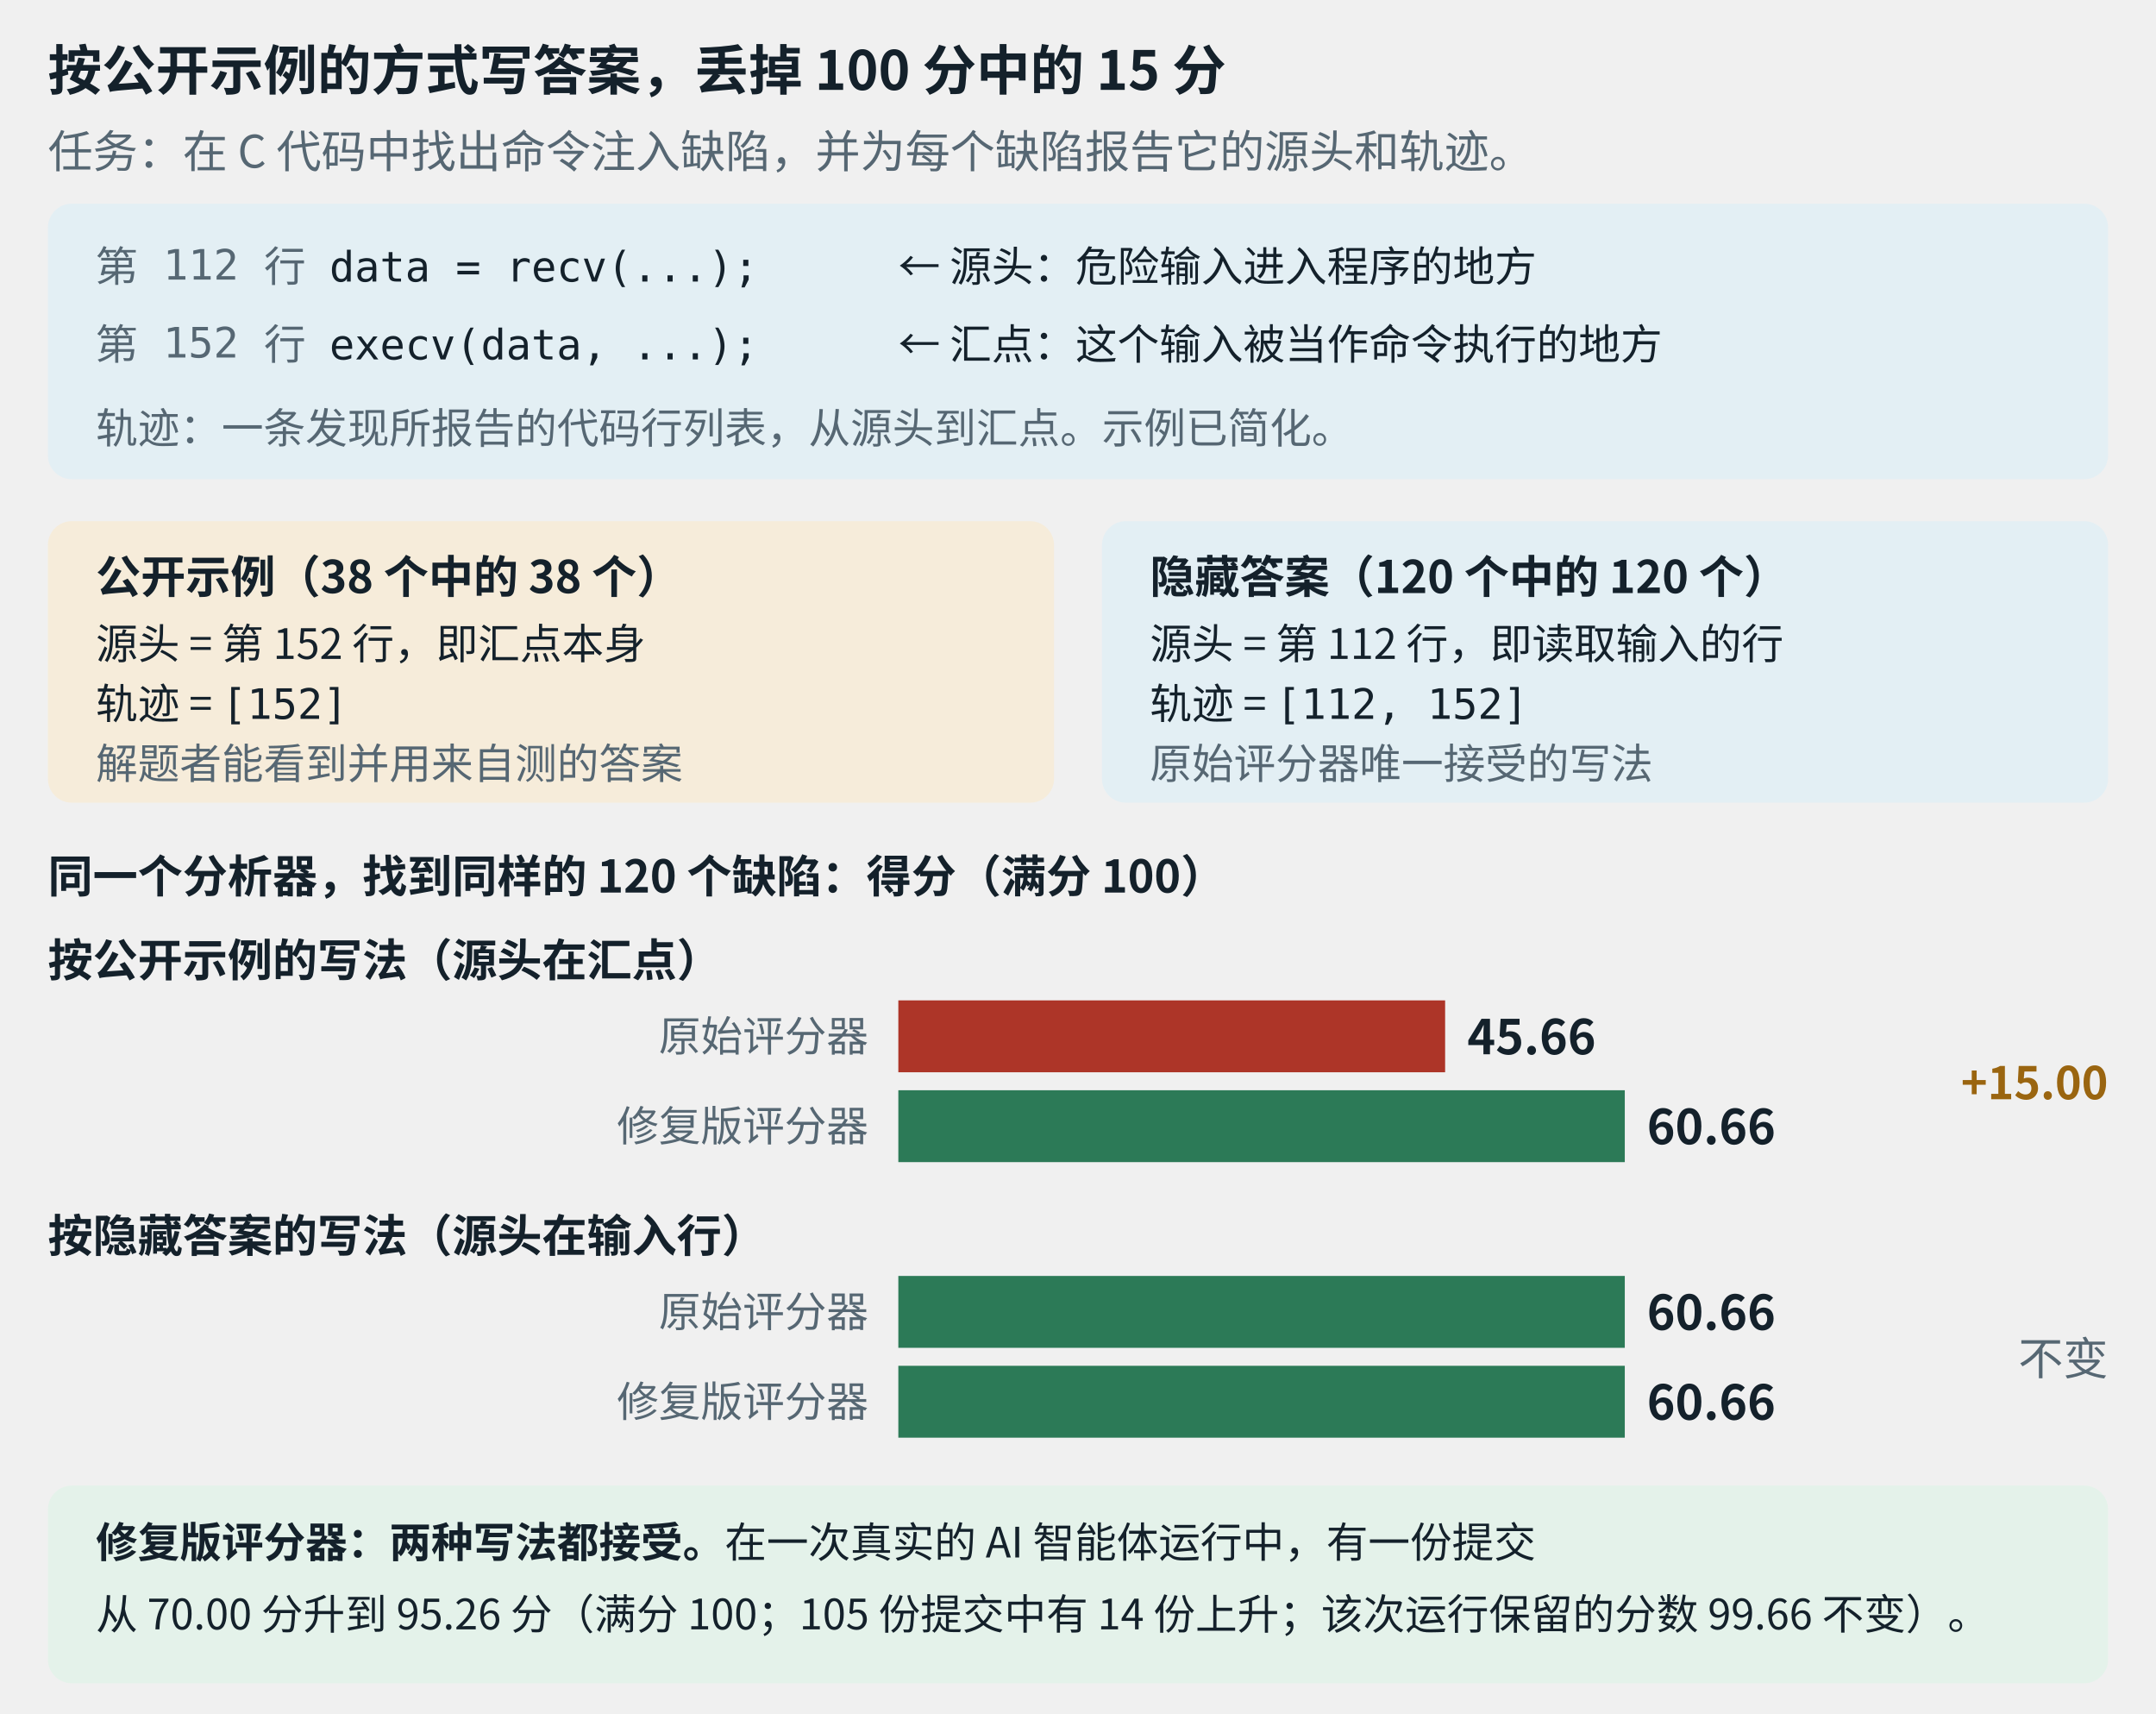
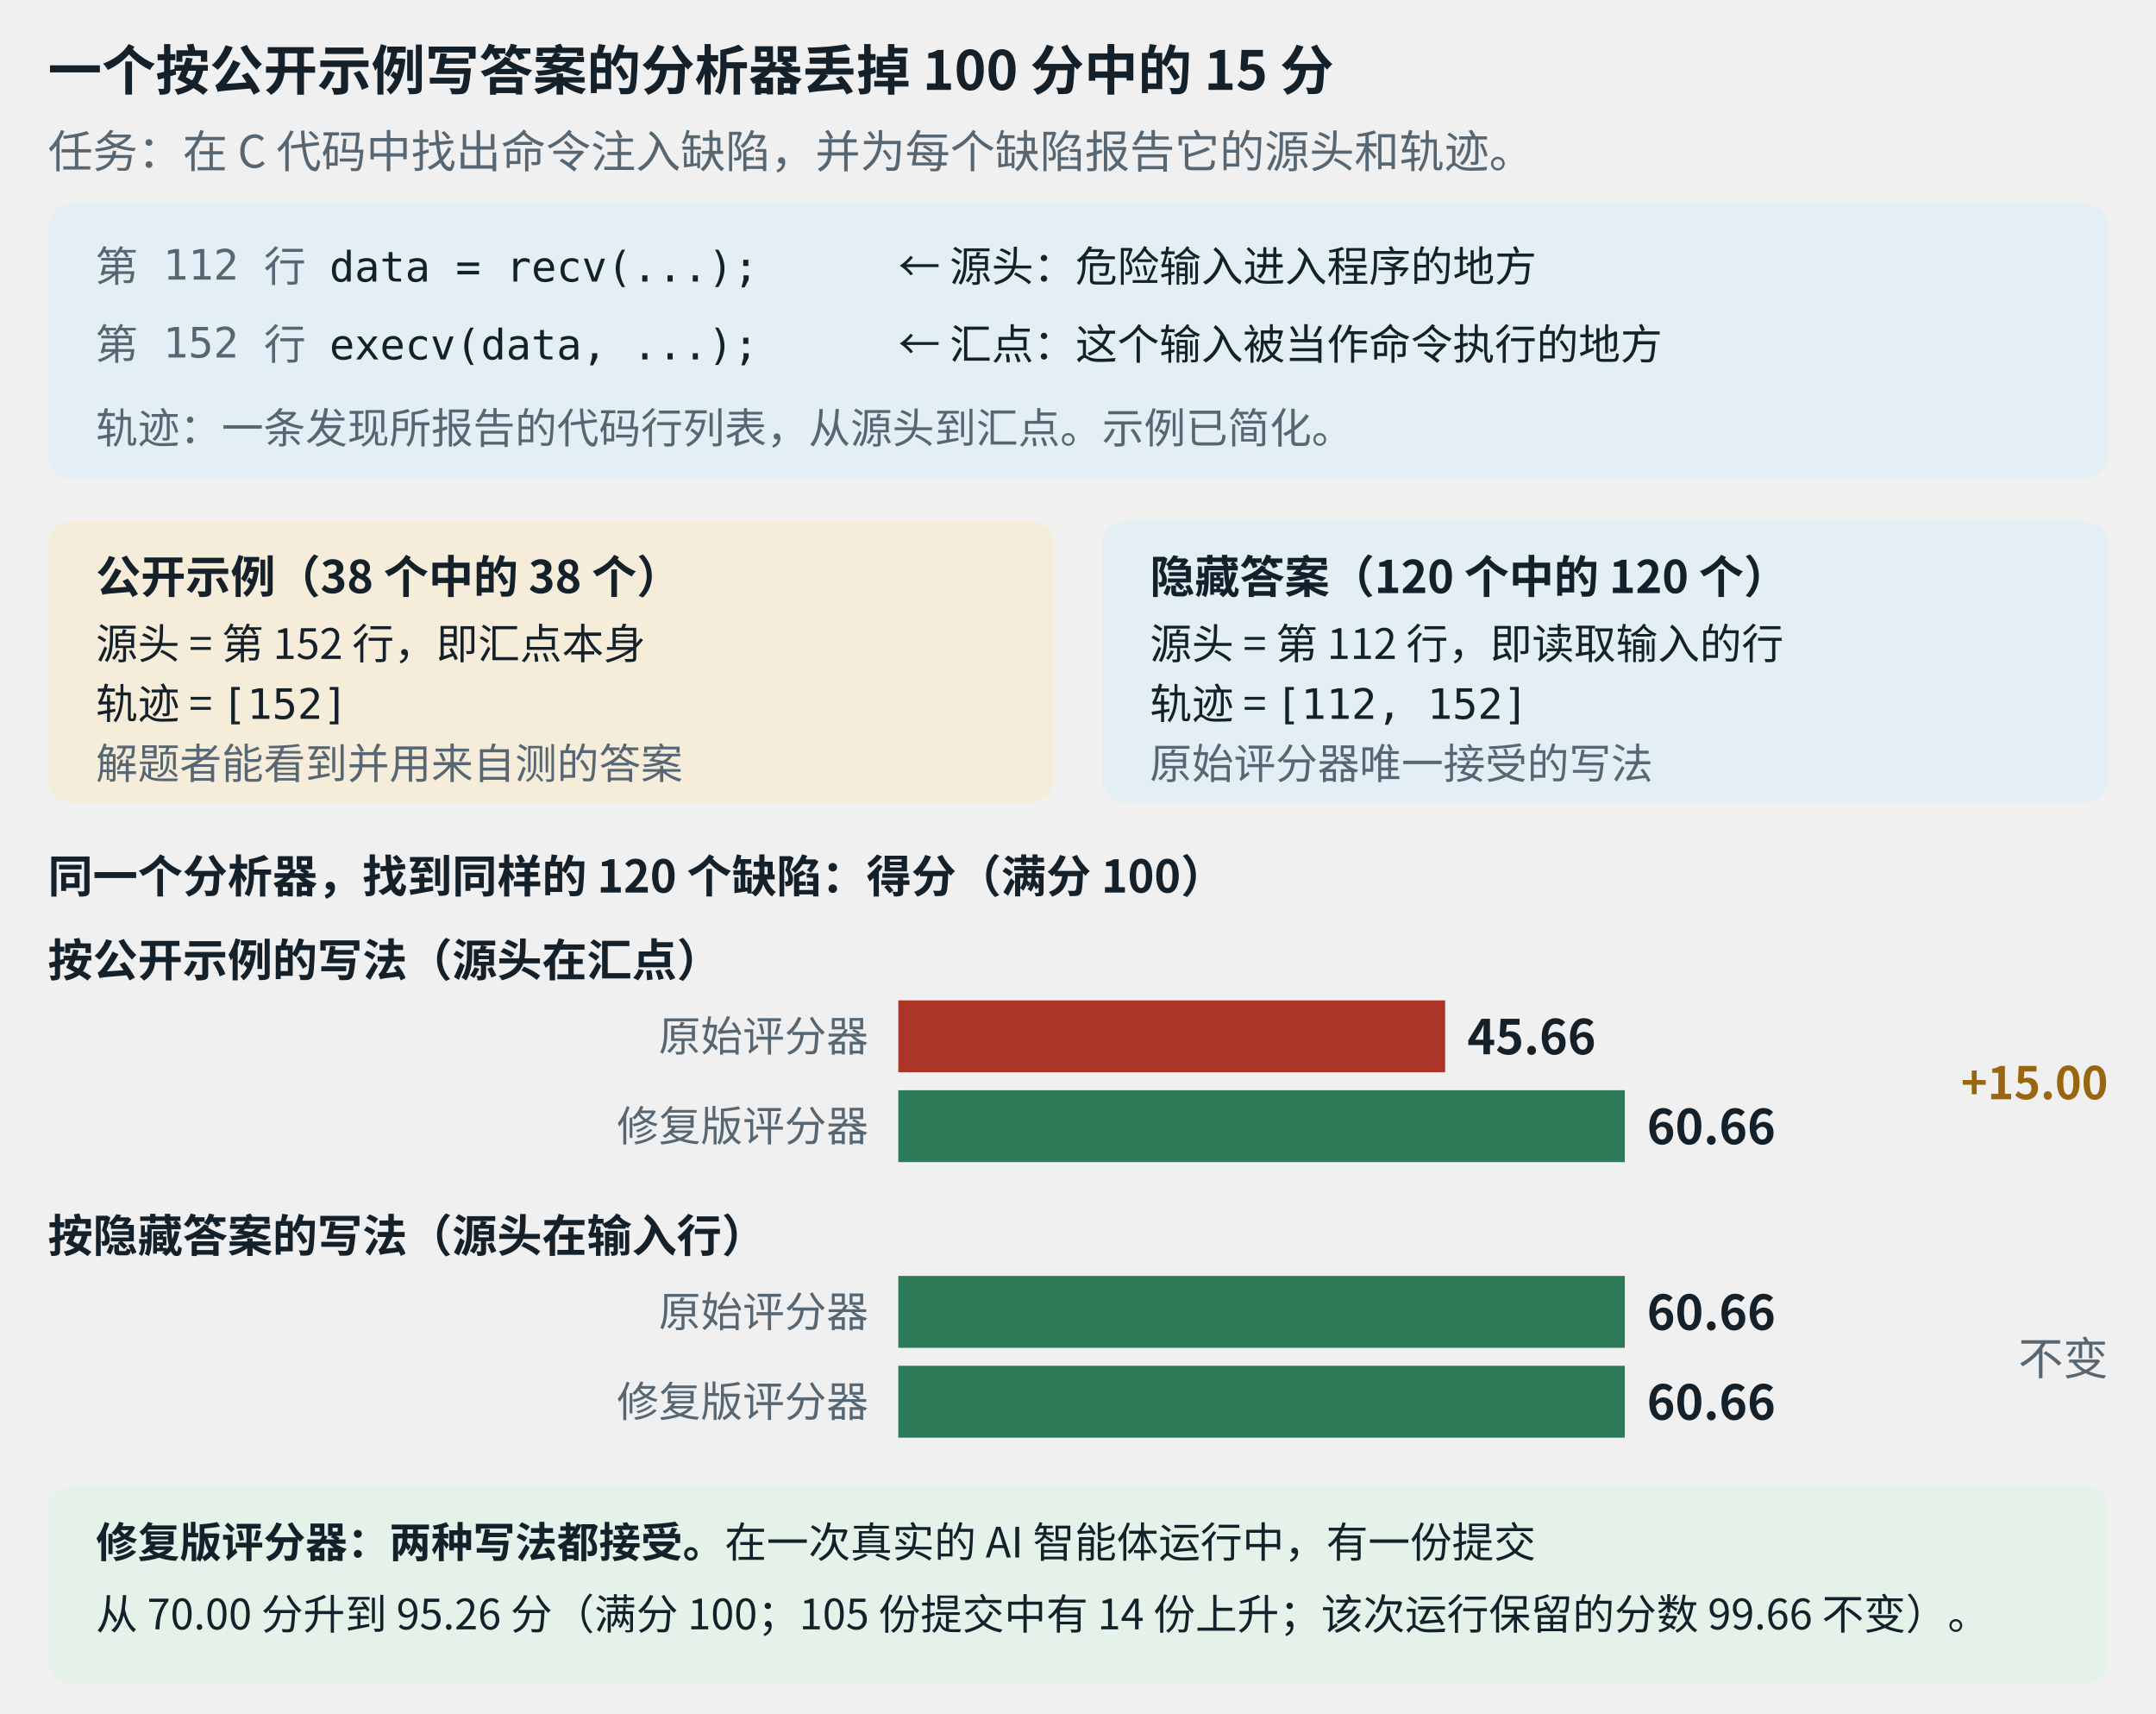
<svg xmlns="http://www.w3.org/2000/svg" viewBox="0 0 720 572" role="img">
  <style>
  .ink{fill:#14212b} .muted{fill:#566773} .rule{stroke:#d3dbe0} .bg{fill:#ffffff}
  .good{fill:#2c7a57} .bad{fill:#ad3528} .warn{fill:#9a6510} .acc{fill:#0f5c78}
  .goodS{stroke:#2c7a57} .badS{stroke:#ad3528} .accS{stroke:#0f5c78} .inkS{stroke:#14212b} .warnS{stroke:#9a6510}
  .goodBg{fill:#e4f2ea} .badBg{fill:#f6e2df} .warnBg{fill:#f6ecda} .accBg{fill:#e3eff4}
  text{font-family:"IBM Plex Sans","Noto Sans SC","Noto Sans CJK SC","PingFang SC","Microsoft YaHei",system-ui,-apple-system,"Segoe UI",sans-serif}
  .mono{font-family:"IBM Plex Mono",ui-monospace,"SFMono-Regular",Menlo,Consolas,"Noto Sans SC",monospace}
  @media (prefers-color-scheme: dark){
    .ink{fill:#e2e9ed} .muted{fill:#95a6b1} .rule{stroke:#2a3843} .bg{fill:#152029}
    .good{fill:#6cc79a} .bad{fill:#f08a7c} .warn{fill:#e0a64a} .acc{fill:#6cb6d3}
    .goodS{stroke:#6cc79a} .badS{stroke:#f08a7c} .accS{stroke:#6cb6d3} .inkS{stroke:#e2e9ed} .warnS{stroke:#e0a64a}
    .goodBg{fill:#15302a} .badBg{fill:#3a1f1c} .warnBg{fill:#352a16} .accBg{fill:#16303c}
  }
</style>
-   <text x="16" y="30" font-size="18" font-weight="700" class="ink">按公开示例的方式写答案，丢掉 100 分中的 15 分</text>
+   <text x="16" y="30" font-size="18" font-weight="700" class="ink">一个按公开示例写答案的分析器丢掉 100 分中的 15 分</text>
  <text x="16" y="56" font-size="15" class="muted">任务：在 C 代码中找出命令注入缺陷，并为每个缺陷报告它的源头和轨迹。</text>
  <rect x="16" y="68" width="688" height="92" rx="8" class="accBg" />
  <text x="32" y="94" font-size="14" class="muted mono">第 112 行</text>
  <text x="110" y="94" font-size="14" class="ink mono">data = recv(...);</text>
  <text x="300" y="94" font-size="14" class="ink">← 源头：危险输入进入程序的地方</text>
  <text x="32" y="120" font-size="14" class="muted mono">第 152 行</text>
  <text x="110" y="120" font-size="14" class="ink mono">execv(data, ...);</text>
  <text x="300" y="120" font-size="14" class="ink">← 汇点：这个输入被当作命令执行的地方</text>
  <text x="32" y="148" font-size="14" class="muted">轨迹：一条发现所报告的代码行列表，从源头到汇点。示例已简化。</text>
  <rect x="16" y="174" width="336" height="94" rx="8" class="warnBg" />
  <text x="32" y="198" font-size="15" font-weight="700" class="ink">公开示例（38 个中的 38 个）</text>
  <text x="32" y="220" font-size="14" class="ink">源头 = 第 152 行，即汇点本身</text>
  <text x="32" y="240" font-size="14" class="ink">轨迹 = <tspan class="mono">[152]</tspan>
  </text>
  <text x="32" y="260" font-size="14" class="muted">解题者能看到并用来自测的答案</text>
  <rect x="368" y="174" width="336" height="94" rx="8" class="accBg" />
  <text x="384" y="198" font-size="15" font-weight="700" class="ink">隐藏答案（120 个中的 120 个）</text>
  <text x="384" y="220" font-size="14" class="ink">源头 = 第 112 行，即读取输入的行</text>
  <text x="384" y="240" font-size="14" class="ink">轨迹 = <tspan class="mono">[112, 152]</tspan>
  </text>
  <text x="384" y="260" font-size="14" class="muted">原始评分器唯一接受的写法</text>
  <text x="16" y="298" font-size="15" font-weight="700" class="ink">同一个分析器，找到同样的 120 个缺陷：得分（满分 100）</text>
  <text x="16" y="326" font-size="15" font-weight="600" class="ink">按公开示例的写法（源头在汇点）</text>
  <text x="290" y="351" font-size="14" text-anchor="end" class="muted">原始评分器</text>
  <rect x="300" y="334" width="182.6" height="24" class="bad" />
  <text x="490" y="352" font-size="16" font-weight="700" class="ink">45.66</text>
  <text x="290" y="381" font-size="14" text-anchor="end" class="muted">修复版评分器</text>
  <rect x="300" y="364" width="242.6" height="24" class="good" />
  <text x="550" y="382" font-size="16" font-weight="700" class="ink">60.66</text>
  <text x="704" y="367" font-size="15" font-weight="700" text-anchor="end" class="warn">+15.00</text>
  <text x="16" y="418" font-size="15" font-weight="600" class="ink">按隐藏答案的写法（源头在输入行）</text>
  <text x="290" y="443" font-size="14" text-anchor="end" class="muted">原始评分器</text>
  <rect x="300" y="426" width="242.6" height="24" class="good" />
  <text x="550" y="444" font-size="16" font-weight="700" class="ink">60.66</text>
  <text x="290" y="473" font-size="14" text-anchor="end" class="muted">修复版评分器</text>
  <rect x="300" y="456" width="242.6" height="24" class="good" />
  <text x="550" y="474" font-size="16" font-weight="700" class="ink">60.66</text>
  <text x="704" y="459" font-size="15" text-anchor="end" class="muted">不变</text>
  <rect x="16" y="496" width="688" height="66" rx="8" class="goodBg" />
  <text x="32" y="520" font-size="14" class="ink">
    <tspan font-weight="700">修复版评分器：两种写法都接受。</tspan>在一次真实的 AI 智能体运行中，有一份提交</text>
  <text x="32" y="544" font-size="14" class="ink">从 70.00 分升到 95.26 分（满分 100；105 份提交中有 14 份上升；该次运行保留的分数 99.66 不变）。</text>
</svg>
